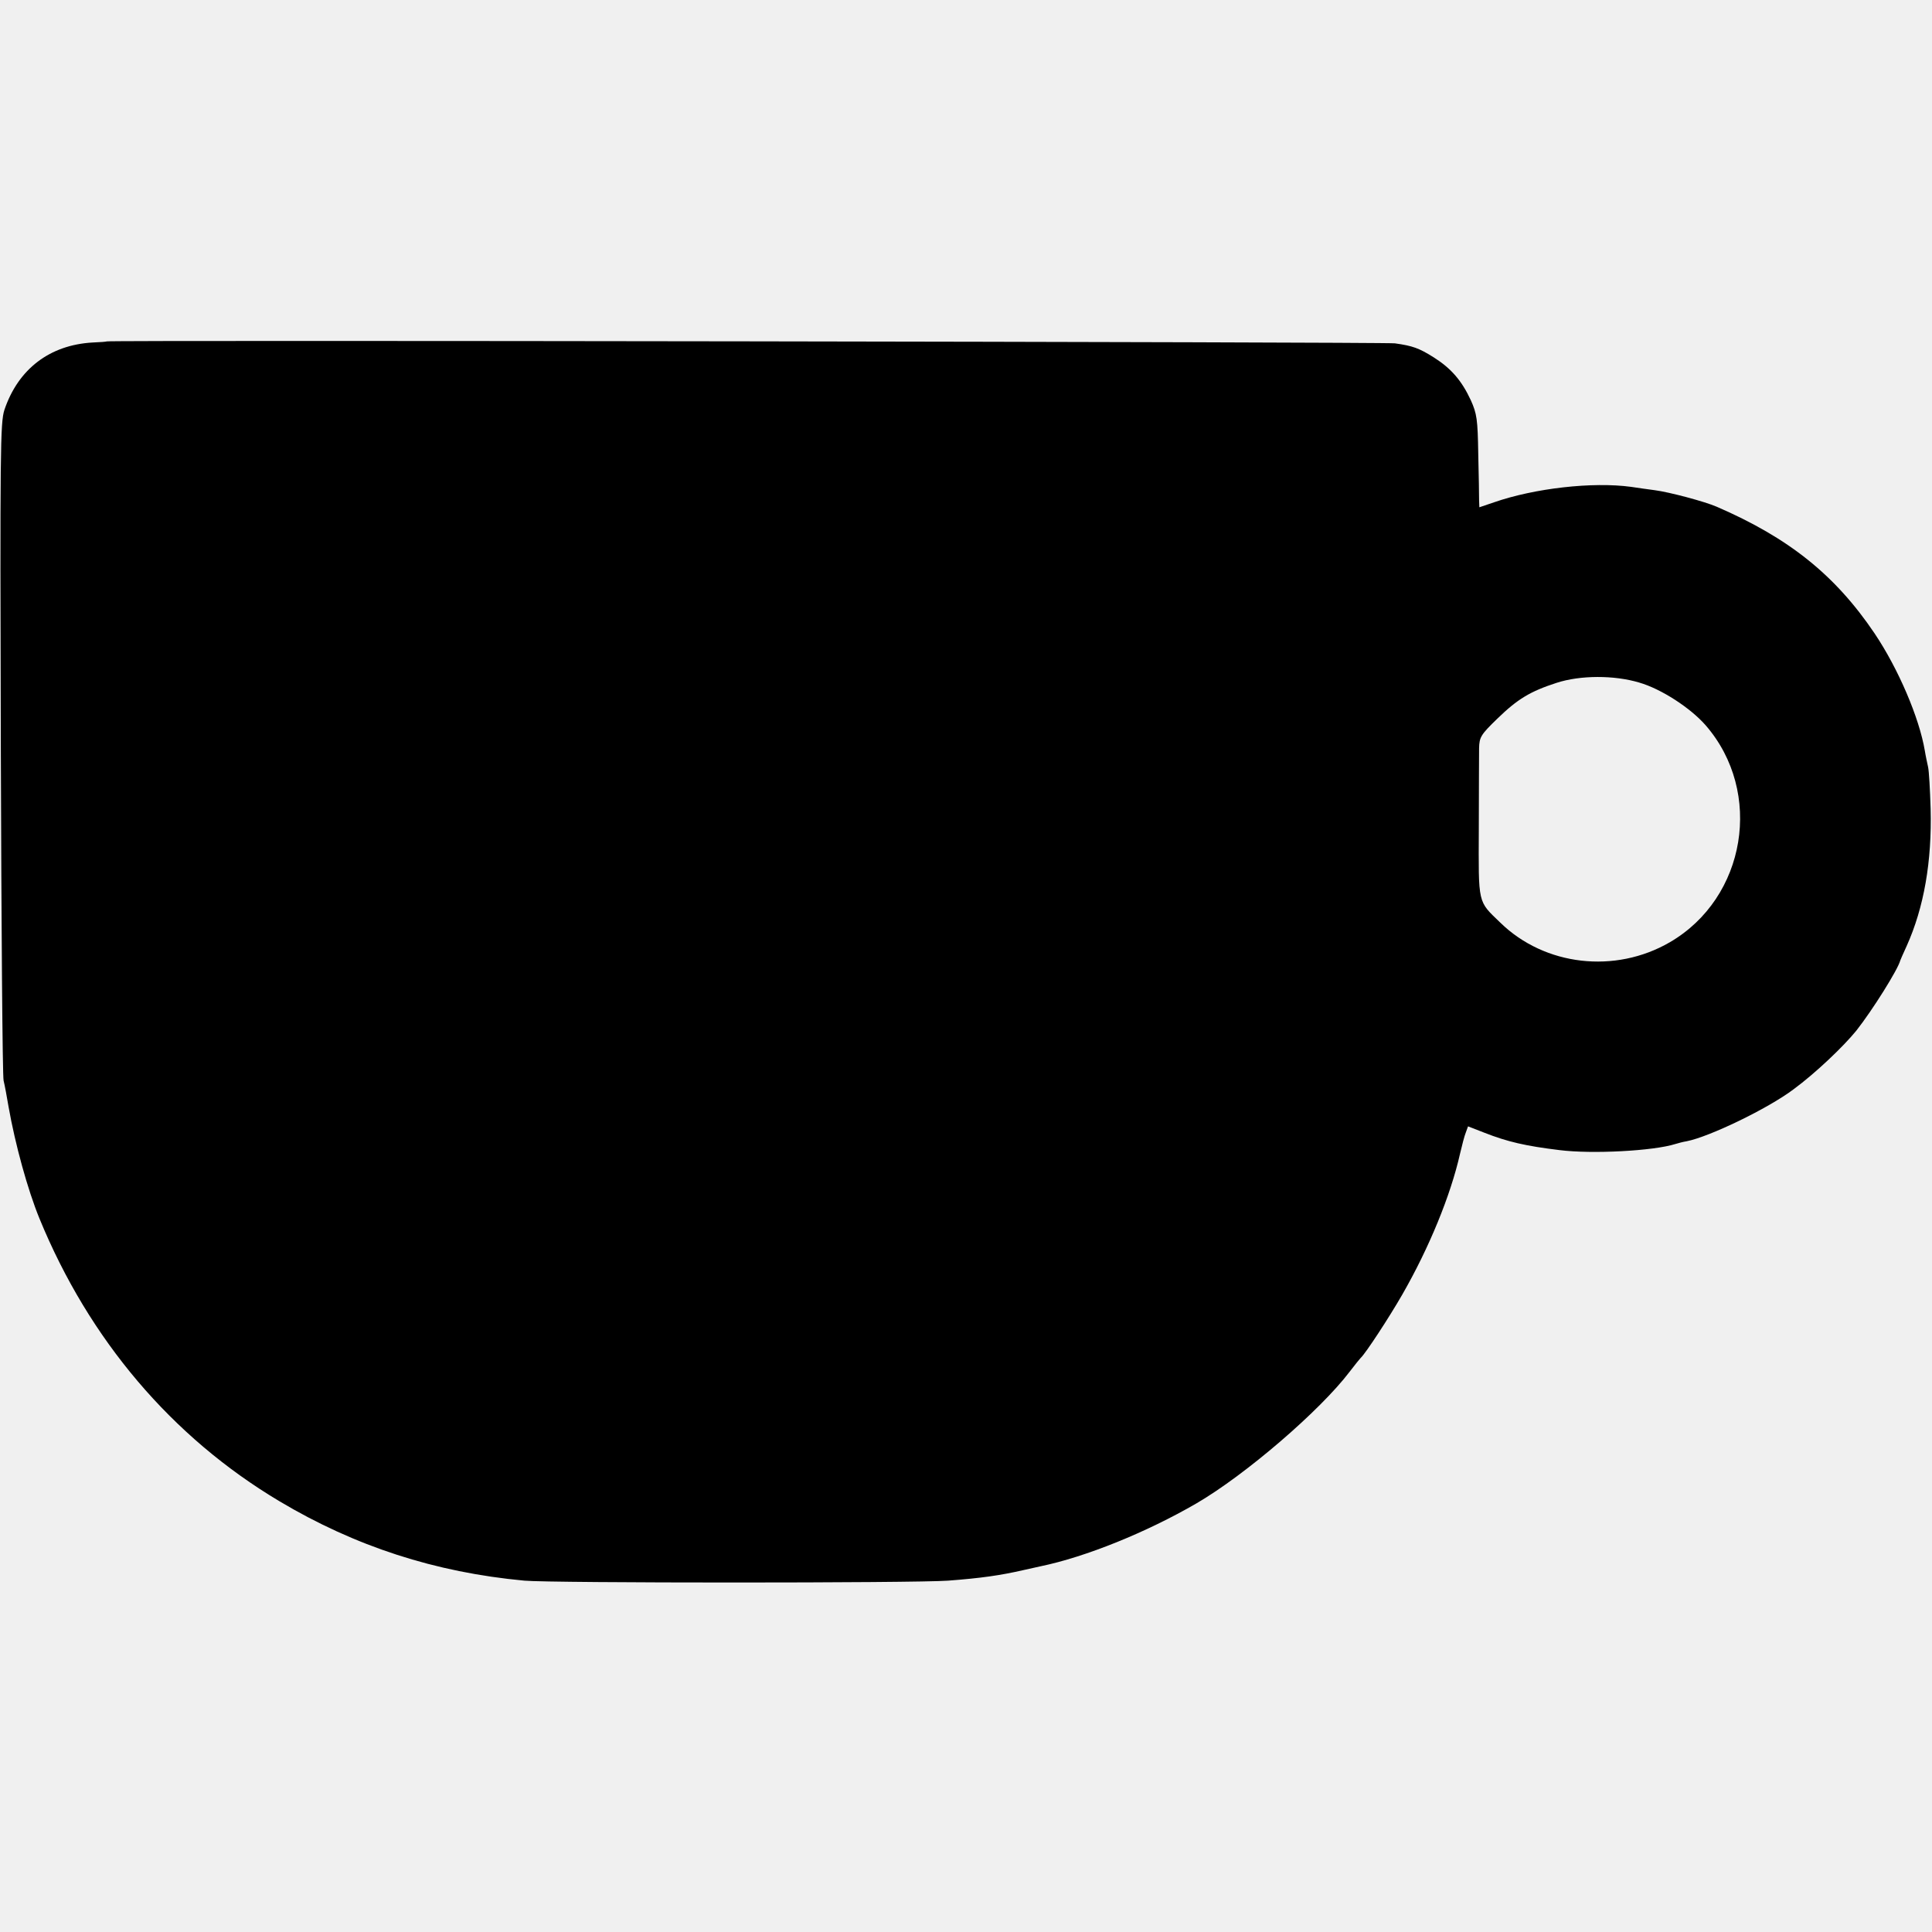
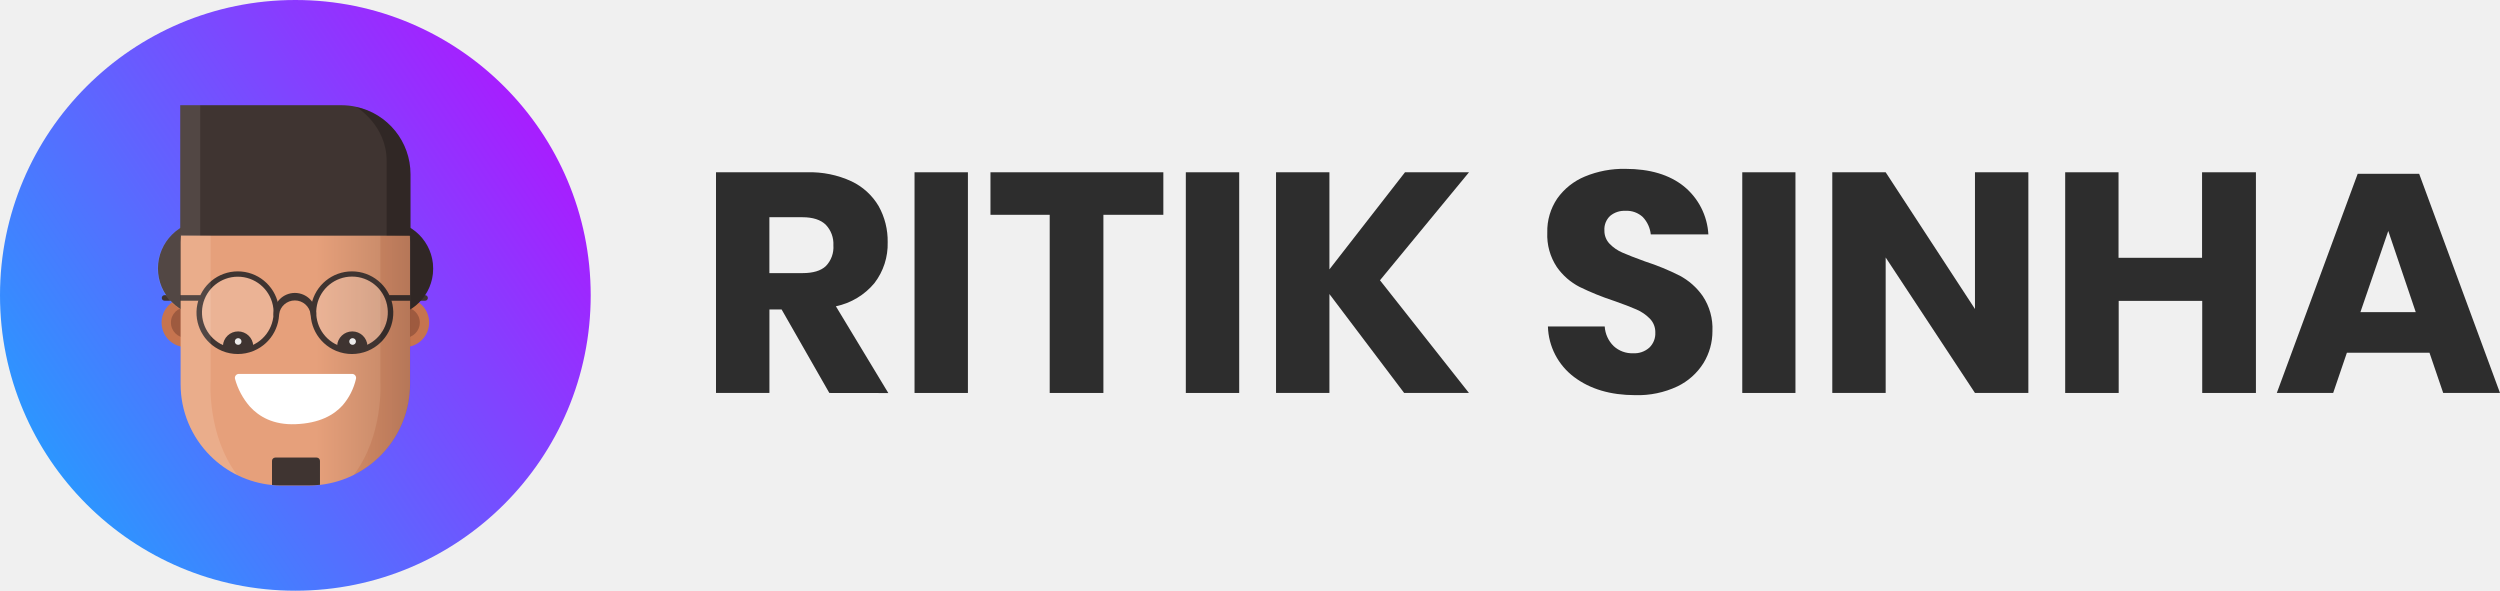
- <svg xmlns="http://www.w3.org/2000/svg" version="1.0" width="700pt" height="700pt" viewBox="0 0 700 700" preserveAspectRatio="xMidYMid meet">
-   <g transform="translate(0,700) scale(0.1,-0.1)" fill="#000000" stroke="none">
-     <path d="M387 5763 c-1 -1 -24 -3 -52 -4 -155 -9 -269 -96 -319 -244 -15 -46 -16 -145 -13 -1225 2 -646 6 -1188 10 -1205 4 -16 12 -59 18 -95 24 -136 69 -300 112 -405 180 -439 480 -792 869 -1024 275 -164 565 -258 888 -288 97 -9 1416 -9 1535 0 119 9 189 19 272 38 27 6 55 12 63 14 164 34 384 123 565 228 177 103 448 336 555 477 19 25 37 47 40 50 17 15 104 148 151 230 97 169 175 359 209 510 7 30 16 65 21 77 l8 22 59 -23 c84 -33 149 -48 272 -63 119 -15 341 -3 420 22 10 3 28 8 41 10 82 16 294 118 387 188 79 58 181 155 228 213 59 75 151 222 159 254 1 3 11 26 23 52 63 140 92 307 87 498 -2 69 -6 136 -9 150 -3 14 -9 41 -12 60 -20 119 -96 297 -182 425 -143 212 -311 346 -572 459 -44 19 -171 53 -225 60 -22 3 -60 8 -85 12 -140 19 -350 -5 -497 -56 l-53 -18 -1 26 c0 15 -1 90 -3 167 -2 126 -5 146 -27 195 -33 71 -71 115 -134 155 -54 34 -77 42 -141 51 -35 5 -4663 12 -4667 7z m5552 -1236 c80 -23 186 -92 241 -155 210 -242 147 -625 -130 -786 -198 -115 -453 -86 -614 71 -83 80 -79 64 -78 341 0 136 1 267 1 291 1 40 6 49 66 107 73 71 119 99 215 130 86 28 209 28 299 1z" />
+ <svg xmlns="http://www.w3.org/2000/svg" viewBox="0 0 628.49 148.51">
+   <defs>
+     <style>.cls-1{isolation:isolate;}.cls-2{fill:url(#linear-gradient);}.cls-3{fill:#c6744f;}.cls-4{fill:#9e5a3f;}.cls-5{fill:#3f3431;}.cls-6{fill:url(#linear-gradient-2);}.cls-10,.cls-7,.cls-8{fill:#fff;}.cls-12,.cls-8{opacity:0.2;}.cls-9{opacity:0.9;}.cls-10,.cls-11{opacity:0.3;}.cls-10,.cls-11,.cls-12{mix-blend-mode:soft-light;}.cls-13{fill:#2d2d2d;}</style>
+     <linearGradient id="linear-gradient" x1="5.78" y1="119.9" x2="141.03" y2="29.74" gradientUnits="userSpaceOnUse">
+       <stop offset="0" stop-color="#269cff" />
+       <stop offset="1" stop-color="#ac19ff" />
+     </linearGradient>
+     <linearGradient id="linear-gradient-2" x1="45.41" y1="78.69" x2="103.09" y2="78.69" gradientUnits="userSpaceOnUse">
+       <stop offset="0.59" stop-color="#e6a07b" />
+       <stop offset="1" stop-color="#bf8464" />
+     </linearGradient>
+   </defs>
+   <g class="cls-1">
+     <g id="Layer_2" data-name="Layer 2">
+       <g id="Layer_1-2" data-name="Layer 1">
+         <circle class="cls-2" cx="74.25" cy="74.25" r="74.25" />
+         <rect class="cls-3" x="40.62" y="74.89" width="67.26" height="12.38" rx="6.19" ry="6.19" />
+         <rect class="cls-4" x="70.41" y="49.8" width="7.7" height="62.57" rx="3.85" ry="3.85" transform="translate(155.34 6.83) rotate(90)" />
+         <path class="cls-5" d="M63.71,67.53a12,12,0,1,1-12-12.05A12,12,0,0,1,63.71,67.53Z" />
+         <circle class="cls-5" cx="96.84" cy="67.53" r="12.05" />
+         <path class="cls-6" d="M103.09,60.82V96.57A25.5,25.5,0,0,1,80.44,121.9a26.64,26.64,0,0,1-2.85.15H70.9c-.85,0-1.7,0-2.52-.12a25.44,25.44,0,0,1-15.5-7.34,25.38,25.38,0,0,1-7.47-18V60.82q0-.89.06-1.77A25.51,25.51,0,0,1,70.9,35.33h6.69a25.5,25.5,0,0,1,25.5,25.49Z" />
+         <path class="cls-7" d="M88.52,94H60a1,1,0,0,0-.92,1.24,17.69,17.69,0,0,0,3.76,7c2.31,2.52,5.89,4.61,11.43,4.4,6.06-.23,9.66-2.31,11.84-4.72a15.39,15.39,0,0,0,3.38-6.67A1,1,0,0,0,88.52,94Z" />
+         <path class="cls-8" d="M98.17,78.58a9.71,9.71,0,0,1-5.92,8.93h0a9.73,9.73,0,0,1-7.54,0h0a9.69,9.69,0,1,1,13.47-8.93Z" />
+         <path class="cls-5" d="M88.48,89a10.43,10.43,0,0,1-3.91-.76h0l-.14-.06a10.39,10.39,0,1,1,8.1,0l-.14.06A10.47,10.47,0,0,1,88.48,89ZM84.9,86.83l.08,0a9.1,9.1,0,0,0,7,0l.12-.05a9,9,0,1,0-7.2,0Zm7.35.68h0Z" />
+         <path class="cls-8" d="M69.47,78.58a9.71,9.71,0,0,1-5.92,8.93h0a9.76,9.76,0,0,1-7.55,0h0a9.69,9.69,0,1,1,13.47-8.93Z" />
+         <path class="cls-5" d="M59.78,89a10.39,10.39,0,0,1-3.91-.76h0l-.13-.06a10.39,10.39,0,1,1,8.09,0l-.14.06A10.38,10.38,0,0,1,59.78,89Zm-3.59-2.14.08,0a9.13,9.13,0,0,0,7,0l.11-.05a9,9,0,1,0-7.2,0Zm7.36.68Z" />
+         <path class="cls-5" d="M63.59,86.94a3.48,3.48,0,0,1,0,.57h0a9.76,9.76,0,0,1-7.55,0h0a3.48,3.48,0,0,1,0-.57,3.82,3.82,0,0,1,7.63,0Z" />
+         <path class="cls-5" d="M92.29,86.94a3.48,3.48,0,0,1,0,.57h0a9.73,9.73,0,0,1-7.54,0h0a5.1,5.1,0,0,1,0-.57,3.82,3.82,0,0,1,7.63,0Z" />
+         <path class="cls-5" d="M78.79,79.7a.7.7,0,0,1-.7-.7,4,4,0,0,0-7.93,0,.7.7,0,1,1-1.39,0,5.36,5.36,0,0,1,10.72,0A.7.7,0,0,1,78.79,79.7Z" />
+         <path class="cls-5" d="M106.88,75.6H98a.7.7,0,1,1,0-1.4h8.86a.7.7,0,0,1,0,1.4Z" />
+         <path class="cls-5" d="M50.24,75.6H41.37a.7.7,0,1,1,0-1.4h8.87a.7.7,0,0,1,0,1.4Z" />
+         <g class="cls-9">
+           <circle class="cls-7" cx="59.87" cy="85.85" r="0.84" />
+           <circle class="cls-7" cx="88.64" cy="85.85" r="0.84" />
+         </g>
+         <path class="cls-5" d="M103.2,43.8V59.25H45.31V26.45H85.86a17.3,17.3,0,0,1,3.62.39h0A17.34,17.34,0,0,1,103.2,43.8Z" />
+         <path class="cls-5" d="M80.44,115.88v6a26.64,26.64,0,0,1-2.85.15H70.9c-.85,0-1.7,0-2.52-.12v-6.05a.83.83,0,0,1,.83-.83h10.4A.83.83,0,0,1,80.44,115.88Z" />
+         <rect class="cls-10" x="45.31" y="26.45" width="5.02" height="32.79" />
+         <path class="cls-11" d="M103.2,43.8V59.25h-6V40.43c0-8.92-7.5-13.47-7.7-13.59A17.34,17.34,0,0,1,103.2,43.8Z" />
+         <path class="cls-10" d="M59.65,119.44a25.09,25.09,0,0,1-6.77-4.85,25.38,25.38,0,0,1-7.47-18V60.82q0-.89.06-1.77l7.47.2V96S52.05,109.39,59.65,119.44Z" />
+         <path class="cls-12" d="M88.91,119.44a25.49,25.49,0,0,0,14.25-22.87V60.82q0-.89-.06-1.77l-7.48.2V96S96.52,109.39,88.91,119.44Z" />
+         <path class="cls-10" d="M45.31,57.3V77.76a12,12,0,0,1,0-20.46Z" />
+         <path class="cls-11" d="M103.2,57.3V77.76a12,12,0,0,0,0-20.46Z" />
+         <path class="cls-13" d="M208.49,98.79l-12-21h-3.06v21H180V43.31h22.92a24.85,24.85,0,0,1,11.14,2.27,15.79,15.79,0,0,1,6.83,6.24,18,18,0,0,1,2.27,9.07,16.13,16.13,0,0,1-3.33,10.28A17.14,17.14,0,0,1,210.14,77l13.18,21.81ZM193.42,68.66h8.32q4,0,5.88-1.77a6.8,6.8,0,0,0,1.89-5.22,6.94,6.94,0,0,0-1.92-5.18q-1.93-1.87-5.85-1.88h-8.32Z" />
+         <path class="cls-13" d="M243.33,43.31V98.79H229.91V43.31Z" />
+         <path class="cls-13" d="M292.46,43.31V54H277.39V98.79h-13.5V54H249V43.31Z" />
+         <path class="cls-13" d="M311.53,43.31V98.79H298.11V43.31Z" />
+         <path class="cls-13" d="M346.92,70.46l22.37,28.33H353L334.21,73.92V98.79H320.79V43.31h13.42V67.72l19-24.41h16.09Z" />
+         <path class="cls-13" d="M428.26,91.26a15.82,15.82,0,0,1-6.59,5.89,23.31,23.31,0,0,1-10.56,2.19q-9.33,0-15.38-4.55a16.46,16.46,0,0,1-6.59-12.71h14.28A7.54,7.54,0,0,0,405.66,87a6.84,6.84,0,0,0,4.9,1.81,5.65,5.65,0,0,0,4.08-1.42,4.91,4.91,0,0,0,1.5-3.76,4.83,4.83,0,0,0-1.38-3.53,10.54,10.54,0,0,0-3.41-2.32c-1.36-.6-3.25-1.32-5.65-2.16a68.36,68.36,0,0,1-8.6-3.49,15.76,15.76,0,0,1-5.72-5,14.53,14.53,0,0,1-2.4-8.67,14.65,14.65,0,0,1,2.51-8.56,16,16,0,0,1,6.95-5.53,25.33,25.33,0,0,1,10.16-1.92q9.25,0,14.72,4.39a16.79,16.79,0,0,1,6.16,12.09H415a7.46,7.46,0,0,0-2-4.36A5.92,5.92,0,0,0,408.6,53a5.57,5.57,0,0,0-3.8,1.26,4.6,4.6,0,0,0-1.46,3.69,4.69,4.69,0,0,0,1.3,3.33,9.84,9.84,0,0,0,3.26,2.24c1.3.57,3.19,1.31,5.65,2.2a61.76,61.76,0,0,1,8.71,3.57,16.55,16.55,0,0,1,5.8,5.14,14.63,14.63,0,0,1,2.44,8.79A15.3,15.3,0,0,1,428.26,91.26Z" />
+         <path class="cls-13" d="M451.37,43.31V98.79H438V43.31Z" />
+         <path class="cls-13" d="M509.92,98.79H496.5L474.05,64.73V98.79H460.63V43.31h13.42L496.5,77.68V43.31h13.42Z" />
+         <path class="cls-13" d="M567.13,43.31V98.79h-13.5V75.64h-21V98.79H519.18V43.31h13.41v21.5h21V43.31Z" />
+         <path class="cls-13" d="M610.76,88.67H590l-3.45,10.12H572.38L592.71,43.7h15.46l20.32,55.09H614.21Zm-3.45-10.2L600.4,58.06l-7,20.41Z" />
+       </g>
+     </g>
  </g>
</svg>
